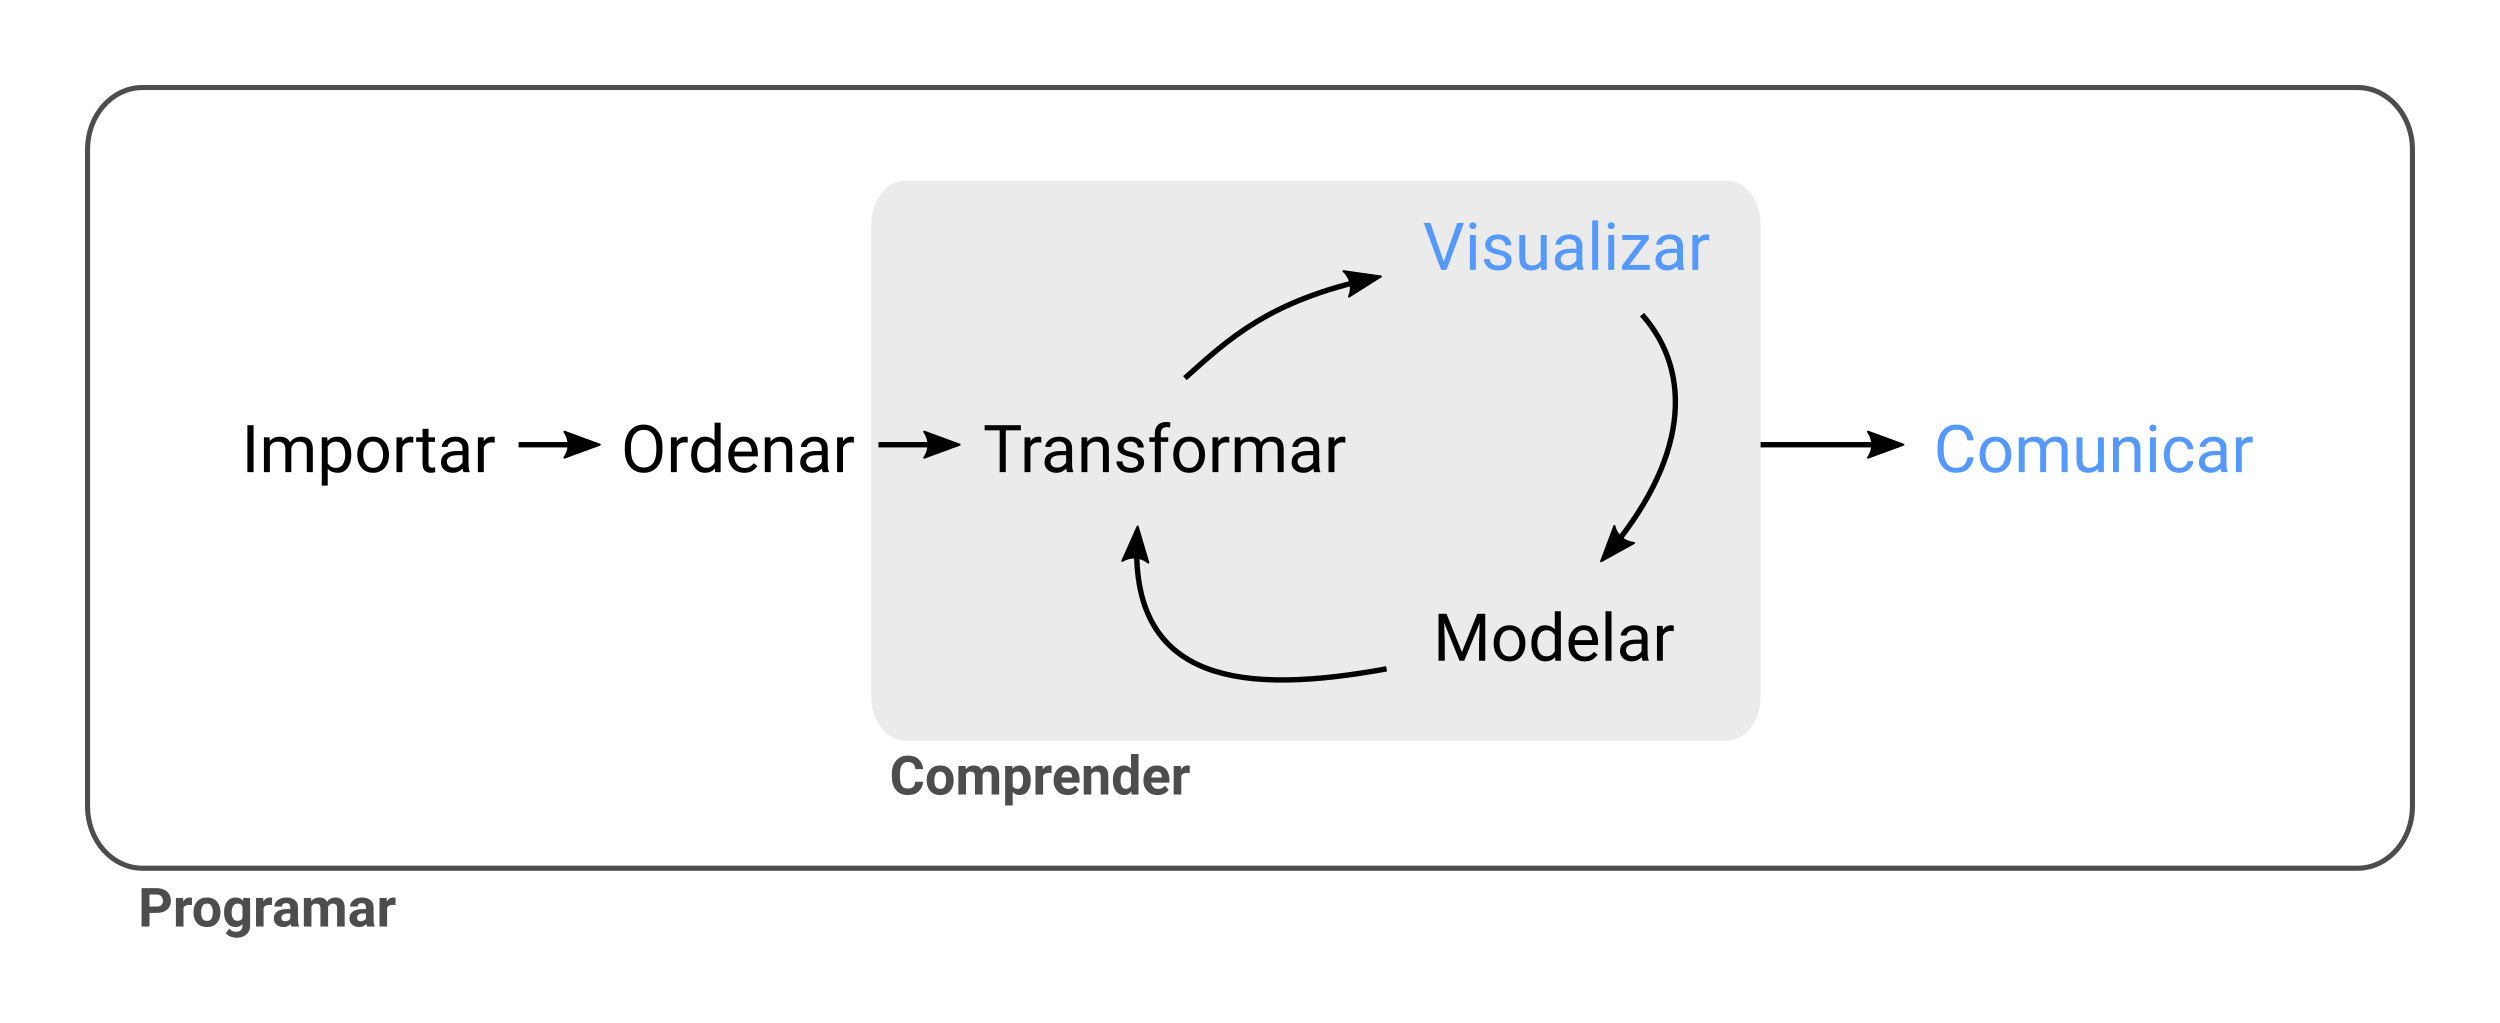
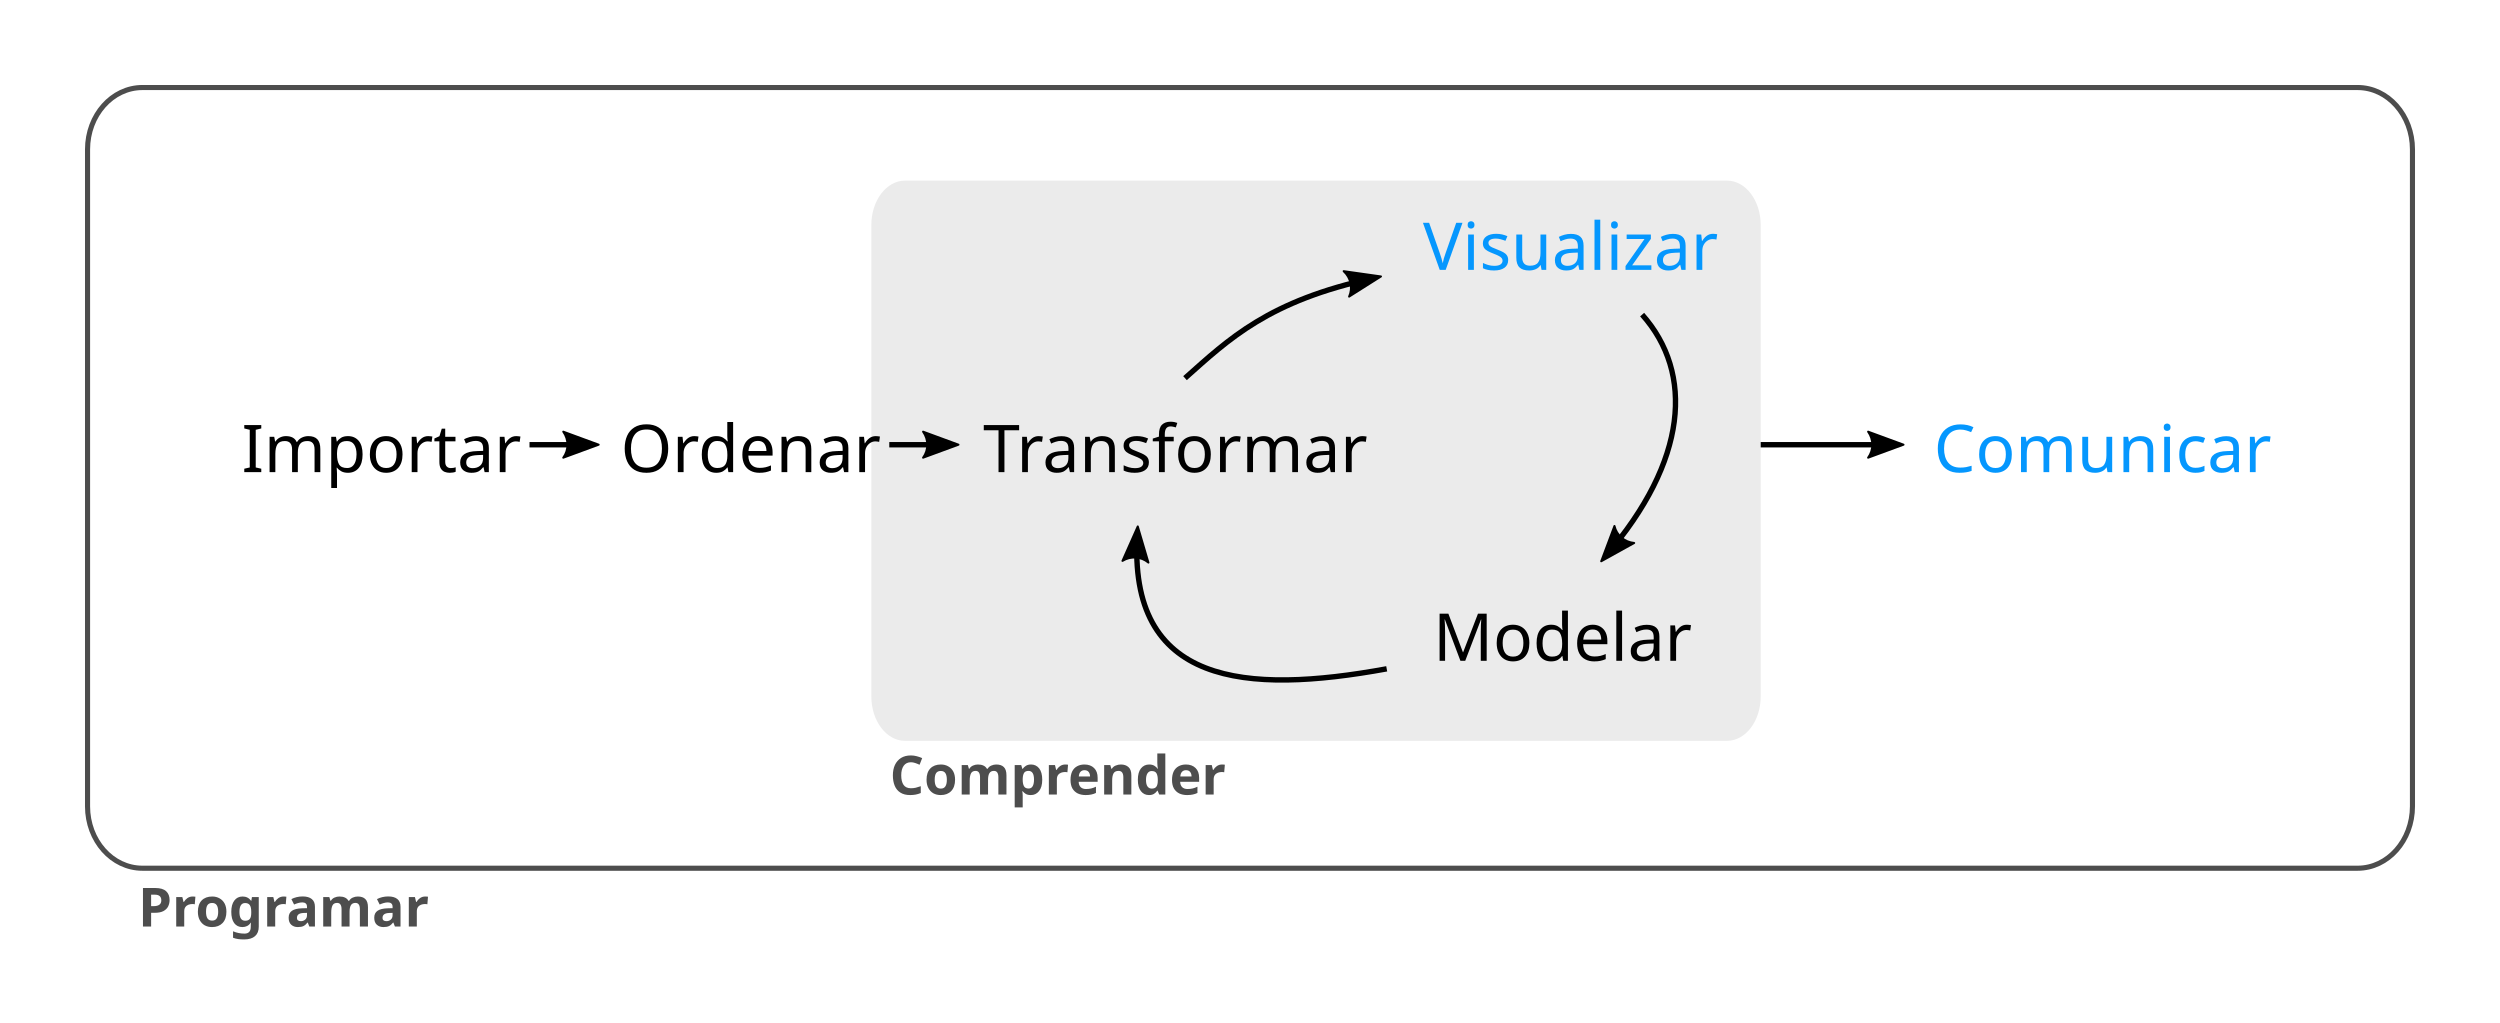
<svg xmlns="http://www.w3.org/2000/svg" version="1.1" id="svg2" width="147.09mm" height="60.173mm" viewBox="0 0 555.929 227.427">
  <defs id="defs6">
-     <marker style="overflow:visible" id="marker926" refX="0" refY="0" orient="auto">
-       <path transform="scale(-0.6)" d="M 8.719,4.034 -2.207,0.016 8.719,-4.002 c -1.745,2.372 -1.735,5.617 -6e-7,8.035 z" style="fill:#000000;fill-opacity:1;fill-rule:evenodd;stroke:#000000;stroke-width:0.625;stroke-linejoin:round;stroke-opacity:1" id="path924" />
-     </marker>
    <marker orient="auto" refY="0" refX="0" id="marker8276" style="overflow:visible">
      <path id="path8274" style="fill:#000000;fill-opacity:1;fill-rule:evenodd;stroke:#000000;stroke-width:0.625;stroke-linejoin:round;stroke-opacity:1" d="M 8.719,4.034 -2.207,0.016 8.719,-4.002 c -1.745,2.372 -1.735,5.617 -6e-7,8.035 z" transform="scale(-0.6)" />
    </marker>
    <marker orient="auto" refY="0" refX="0" id="marker7064" style="overflow:visible">
      <path id="path7062" style="fill:#000000;fill-opacity:1;fill-rule:evenodd;stroke:#000000;stroke-width:0.625;stroke-linejoin:round;stroke-opacity:1" d="M 8.719,4.034 -2.207,0.016 8.719,-4.002 c -1.745,2.372 -1.735,5.617 -6e-7,8.035 z" transform="scale(-0.6)" />
    </marker>
    <marker orient="auto" refY="0" refX="0" id="marker5888" style="overflow:visible">
      <path id="path5886" style="fill:#000000;fill-opacity:1;fill-rule:evenodd;stroke:#000000;stroke-width:0.625;stroke-linejoin:round;stroke-opacity:1" d="M 8.719,4.034 -2.207,0.016 8.719,-4.002 c -1.745,2.372 -1.735,5.617 -6e-7,8.035 z" transform="scale(-0.6)" />
    </marker>
    <marker orient="auto" refY="0" refX="0" id="marker5845" style="overflow:visible">
      <path id="path5843" style="fill:#000000;fill-opacity:1;fill-rule:evenodd;stroke:#000000;stroke-width:0.625;stroke-linejoin:round;stroke-opacity:1" d="M 8.719,4.034 -2.207,0.016 8.719,-4.002 c -1.745,2.372 -1.735,5.617 -6e-7,8.035 z" transform="scale(-0.6)" />
    </marker>
    <marker orient="auto" refY="0" refX="0" id="marker5115" style="overflow:visible">
      <path id="path5113" style="fill:#000000;fill-opacity:1;fill-rule:evenodd;stroke:#000000;stroke-width:0.625;stroke-linejoin:round;stroke-opacity:1" d="M 8.719,4.034 -2.207,0.016 8.719,-4.002 c -1.745,2.372 -1.735,5.617 -6e-7,8.035 z" transform="scale(-0.6)" />
    </marker>
+     <marker style="overflow:visible" id="marker4863" refX="0" refY="0" orient="auto">
+       <path transform="scale(-0.6)" d="M 8.719,4.034 -2.207,0.016 8.719,-4.002 c -1.745,2.372 -1.735,5.617 -6e-7,8.035 z" style="fill:#000000;fill-opacity:1;fill-rule:evenodd;stroke:#000000;stroke-width:0.625;stroke-linejoin:round;stroke-opacity:1" id="path4861" />
+     </marker>
    <marker orient="auto" refY="0" refX="0" id="Arrow2Mend" style="overflow:visible">
      <path id="path4604" style="fill:#000000;fill-opacity:1;fill-rule:evenodd;stroke:#000000;stroke-width:0.625;stroke-linejoin:round;stroke-opacity:1" d="M 8.719,4.034 -2.207,0.016 8.719,-4.002 c -1.745,2.372 -1.735,5.617 -6e-7,8.035 z" transform="scale(-0.6)" />
    </marker>
  </defs>
-   <g id="g71">
+   <g id="g1150">
    <rect ry="13.756" rx="12.201" y="19.465" x="19.465" height="173.605" width="517" id="rect4537" style="fill:none;fill-opacity:1;stroke:#4d4d4d;stroke-width:1.134;stroke-miterlimit:4;stroke-dasharray:none;paint-order:stroke markers fill" />
    <text id="text4571" y="206.033" x="30.712" style="font-style:normal;font-weight:normal;font-size:40px;line-height:1.25;font-family:sans-serif;letter-spacing:0px;word-spacing:0px;fill:#4d4d4d;fill-opacity:1;stroke:none" xml:space="preserve">
-       <tspan style="font-style:normal;font-variant:normal;font-weight:bold;font-stretch:normal;font-size:12px;font-family:Roboto;-inkscape-font-specification:'Roboto Bold';fill:#4d4d4d" y="206.033" x="30.712" id="tspan4569">Programar</tspan>
+       <tspan style="font-style:normal;font-variant:normal;font-weight:bold;font-stretch:normal;font-size:12px;font-family:'Fira Sans';-inkscape-font-specification:'Fira Sans Bold';fill:#4d4d4d" y="206.033" x="30.712" id="tspan4569">Programar</tspan>
    </text>
  </g>
-   <g id="g10460" transform="translate(37.68559,19.46457)">
-     <g id="g66">
-       <path style="fill:none;stroke:#000000;stroke-width:1.2;stroke-linecap:butt;stroke-linejoin:miter;stroke-miterlimit:4;stroke-dasharray:none;stroke-opacity:1;marker-end:url(#marker5115)" d="m 353.673,79.432 h 30.311" id="path5111" />
-       <rect ry="9.871" rx="7.498" y="20.7" x="156.05" height="124.58" width="197.771" id="rect4539" style="fill:#ebebeb;fill-opacity:1;stroke:none;stroke-width:0.594;stroke-miterlimit:4;stroke-dasharray:none;paint-order:stroke markers fill" />
-       <text xml:space="preserve" style="font-style:normal;font-weight:normal;font-size:40px;line-height:1.25;font-family:sans-serif;letter-spacing:0px;word-spacing:0px;fill:#000000;fill-opacity:1;stroke:none" x="16.013" y="85.532" id="text4543">
-         <tspan id="tspan4541" x="16.013" y="85.532" style="font-style:normal;font-variant:normal;font-weight:normal;font-stretch:normal;font-size:14.667px;font-family:Roboto;-inkscape-font-specification:Roboto">Importar</tspan>
-       </text>
-       <text id="text4547" y="85.532" x="100.393" style="font-style:normal;font-weight:normal;font-size:40px;line-height:1.25;font-family:sans-serif;letter-spacing:0px;word-spacing:0px;fill:#000000;fill-opacity:1;stroke:none" xml:space="preserve">
-         <tspan style="font-style:normal;font-variant:normal;font-weight:normal;font-stretch:normal;font-size:14.667px;font-family:Roboto;-inkscape-font-specification:Roboto" y="85.532" x="100.393" id="tspan4545">Ordenar</tspan>
-       </text>
-       <text xml:space="preserve" style="font-style:normal;font-weight:normal;font-size:40px;line-height:1.25;font-family:sans-serif;letter-spacing:0px;word-spacing:0px;fill:#000000;fill-opacity:1;stroke:none" x="180.912" y="85.532" id="text4551">
-         <tspan id="tspan4549" x="180.912" y="85.532" style="font-style:normal;font-variant:normal;font-weight:normal;font-stretch:normal;font-size:14.667px;font-family:Roboto;-inkscape-font-specification:Roboto">Transformar</tspan>
-       </text>
-       <text id="text4555" y="40.543" x="278.707" style="font-style:normal;font-weight:normal;font-size:40px;line-height:1.25;font-family:sans-serif;letter-spacing:0px;word-spacing:0px;fill:#000000;fill-opacity:1;stroke:none" xml:space="preserve">
-         <tspan style="font-style:normal;font-variant:normal;font-weight:normal;font-stretch:normal;font-size:14.667px;font-family:Roboto;-inkscape-font-specification:Roboto;fill:#5599ff" y="40.543" x="278.707" id="tspan4553">Visualizar</tspan>
-       </text>
-       <text xml:space="preserve" style="font-style:normal;font-weight:normal;font-size:40px;line-height:1.25;font-family:sans-serif;letter-spacing:0px;word-spacing:0px;fill:#000000;fill-opacity:1;stroke:none" x="280.995" y="127.472" id="text4559">
-         <tspan id="tspan4557" x="280.995" y="127.472" style="font-style:normal;font-variant:normal;font-weight:normal;font-stretch:normal;font-size:14.667px;font-family:Roboto;-inkscape-font-specification:Roboto">Modelar</tspan>
-       </text>
-       <text id="text4563" y="85.532" x="392.314" style="font-style:normal;font-weight:normal;font-size:40px;line-height:1.25;font-family:sans-serif;letter-spacing:0px;word-spacing:0px;fill:#000000;fill-opacity:1;stroke:none" xml:space="preserve">
-         <tspan style="font-style:normal;font-variant:normal;font-weight:normal;font-stretch:normal;font-size:14.667px;font-family:Roboto;-inkscape-font-specification:Roboto;fill:#5599ff" y="85.532" x="392.314" id="tspan4561">Comunicar</tspan>
-       </text>
-       <text id="text4567" y="157.211" x="160.133" style="font-style:normal;font-weight:normal;font-size:40px;line-height:1.25;font-family:sans-serif;letter-spacing:0px;word-spacing:0px;fill:#4d4d4d;fill-opacity:1;stroke:none" xml:space="preserve">
-         <tspan style="font-style:normal;font-variant:normal;font-weight:bold;font-stretch:normal;font-size:12px;font-family:Roboto;-inkscape-font-specification:'Roboto Bold';fill:#4d4d4d" y="157.211" x="160.133" id="tspan4565">Comprender</tspan>
-       </text>
-       <path style="fill:none;stroke:#000000;stroke-width:1.2;stroke-linecap:butt;stroke-linejoin:miter;stroke-miterlimit:4;stroke-dasharray:none;stroke-opacity:1;marker-end:url(#Arrow2Mend)" d="M 77.629,79.432 H 94.09" id="path4575" />
-       <path style="fill:none;stroke:#000000;stroke-width:1.2;stroke-linecap:butt;stroke-linejoin:miter;stroke-miterlimit:4;stroke-dasharray:none;stroke-opacity:1;marker-end:url(#marker5888)" d="m 225.798,64.625 c 9.751,-8.661 18.494,-17.212 42.027,-22.267" id="path5884" />
-       <path style="fill:none;stroke:#000000;stroke-width:1.2;stroke-linecap:butt;stroke-linejoin:miter;stroke-miterlimit:4;stroke-dasharray:none;stroke-opacity:1;marker-end:url(#marker7064)" d="m 270.654,129.264 c -31.299,5.723 -57.674,3.741 -55.451,-30.077" id="path7060" />
-       <path style="fill:none;stroke:#000000;stroke-width:1.2;stroke-linecap:butt;stroke-linejoin:miter;stroke-miterlimit:4;stroke-dasharray:none;stroke-opacity:1;marker-end:url(#marker8276)" d="m 327.452,50.499 c 11.592,13.041 10.135,32.526 -8.07,53.638" id="path8272" />
-       <path id="path922" d="m 157.654,79.432 h 16.461" style="fill:none;stroke:#000000;stroke-width:1.2;stroke-linecap:butt;stroke-linejoin:miter;stroke-miterlimit:4;stroke-dasharray:none;stroke-opacity:1;marker-end:url(#marker926)" />
-     </g>
+   <g id="g1145" transform="translate(9.68092)">
+     <path id="path5111" d="m 381.703,98.897 h 30.311" style="fill:none;stroke:#000000;stroke-width:1.2;stroke-linecap:butt;stroke-linejoin:miter;stroke-miterlimit:4;stroke-dasharray:none;stroke-opacity:1;marker-end:url(#marker5115)" />
+     <rect style="fill:#ebebeb;fill-opacity:1;stroke:none;stroke-width:0.594;stroke-miterlimit:4;stroke-dasharray:none;paint-order:stroke markers fill" id="rect4539" width="197.771" height="124.58" x="184.08" y="40.164" rx="7.498" ry="9.871" />
+     <text id="text4543" y="104.997" x="44.044" style="font-style:normal;font-weight:normal;font-size:40px;line-height:1.25;font-family:sans-serif;letter-spacing:0px;word-spacing:0px;fill:#000000;fill-opacity:1;stroke:none" xml:space="preserve">
+       <tspan style="font-style:normal;font-variant:normal;font-weight:normal;font-stretch:normal;font-size:14.667px;font-family:'Fira Sans';-inkscape-font-specification:'Fira Sans'" y="104.997" x="44.044" id="tspan4541">Importar</tspan>
+     </text>
+     <text xml:space="preserve" style="font-style:normal;font-weight:normal;font-size:40px;line-height:1.25;font-family:sans-serif;letter-spacing:0px;word-spacing:0px;fill:#000000;fill-opacity:1;stroke:none" x="128.343" y="104.997" id="text4547">
+       <tspan id="tspan4545" x="128.343" y="104.997" style="font-style:normal;font-variant:normal;font-weight:normal;font-stretch:normal;font-size:14.667px;font-family:'Fira Sans';-inkscape-font-specification:'Fira Sans'">Ordenar</tspan>
+     </text>
+     <text id="text4551" y="104.997" x="208.942" style="font-style:normal;font-weight:normal;font-size:40px;line-height:1.25;font-family:sans-serif;letter-spacing:0px;word-spacing:0px;fill:#000000;fill-opacity:1;stroke:none" xml:space="preserve">
+       <tspan style="font-style:normal;font-variant:normal;font-weight:normal;font-stretch:normal;font-size:14.667px;font-family:'Fira Sans';-inkscape-font-specification:'Fira Sans'" y="104.997" x="208.942" id="tspan4549">Transformar</tspan>
+     </text>
+     <text xml:space="preserve" style="font-style:normal;font-weight:normal;font-size:40px;line-height:1.25;font-family:sans-serif;letter-spacing:0px;word-spacing:0px;fill:#000000;fill-opacity:1;stroke:none" x="306.737" y="60.007" id="text4555">
+       <tspan id="tspan4553" x="306.737" y="60.007" style="font-style:normal;font-variant:normal;font-weight:normal;font-stretch:normal;font-size:14.667px;font-family:'Fira Sans';-inkscape-font-specification:'Fira Sans';fill:#0597fe">Visualizar</tspan>
+     </text>
+     <text id="text4559" y="146.937" x="309.025" style="font-style:normal;font-weight:normal;font-size:40px;line-height:1.25;font-family:sans-serif;letter-spacing:0px;word-spacing:0px;fill:#000000;fill-opacity:1;stroke:none" xml:space="preserve">
+       <tspan style="font-style:normal;font-variant:normal;font-weight:normal;font-stretch:normal;font-size:14.667px;font-family:'Fira Sans';-inkscape-font-specification:'Fira Sans'" y="146.937" x="309.025" id="tspan4557">Modelar</tspan>
+     </text>
+     <text xml:space="preserve" style="font-style:normal;font-weight:normal;font-size:40px;line-height:1.25;font-family:sans-serif;letter-spacing:0px;word-spacing:0px;fill:#000000;fill-opacity:1;stroke:none" x="420.344" y="104.997" id="text4563">
+       <tspan id="tspan4561" x="420.344" y="104.997" style="font-style:normal;font-variant:normal;font-weight:normal;font-stretch:normal;font-size:14.667px;font-family:'Fira Sans';-inkscape-font-specification:'Fira Sans';fill:#0597fe">Comunicar</tspan>
+     </text>
+     <text xml:space="preserve" style="font-style:normal;font-weight:normal;font-size:40px;line-height:1.25;font-family:sans-serif;letter-spacing:0px;word-spacing:0px;fill:#4d4d4d;fill-opacity:1;stroke:none" x="188.163" y="176.675" id="text4567">
+       <tspan id="tspan4565" x="188.163" y="176.675" style="font-style:normal;font-variant:normal;font-weight:bold;font-stretch:normal;font-size:12px;font-family:'Fira Sans';-inkscape-font-specification:'Fira Sans Bold';fill:#4d4d4d">Comprender</tspan>
+     </text>
+     <path id="path4575" d="m 108.066,98.897 h 13.784" style="fill:none;stroke:#000000;stroke-width:1.2;stroke-linecap:butt;stroke-linejoin:miter;stroke-miterlimit:4;stroke-dasharray:none;stroke-opacity:1;marker-end:url(#Arrow2Mend)" />
+     <path style="fill:none;stroke:#000000;stroke-width:1.2;stroke-linecap:butt;stroke-linejoin:miter;stroke-miterlimit:4;stroke-dasharray:none;stroke-opacity:1;marker-end:url(#marker4863)" d="m 188.069,98.897 h 13.794" id="path4859" />
+     <path id="path5884" d="m 253.828,84.09 c 9.751,-8.661 18.494,-17.212 42.027,-22.267" style="fill:none;stroke:#000000;stroke-width:1.2;stroke-linecap:butt;stroke-linejoin:miter;stroke-miterlimit:4;stroke-dasharray:none;stroke-opacity:1;marker-end:url(#marker5888)" />
+     <path id="path7060" d="m 298.684,148.729 c -31.299,5.723 -57.674,3.741 -55.451,-30.077" style="fill:none;stroke:#000000;stroke-width:1.2;stroke-linecap:butt;stroke-linejoin:miter;stroke-miterlimit:4;stroke-dasharray:none;stroke-opacity:1;marker-end:url(#marker7064)" />
+     <path id="path8272" d="m 355.483,69.963 c 11.592,13.041 10.135,32.526 -8.07,53.638" style="fill:none;stroke:#000000;stroke-width:1.2;stroke-linecap:butt;stroke-linejoin:miter;stroke-miterlimit:4;stroke-dasharray:none;stroke-opacity:1;marker-end:url(#marker8276)" />
  </g>
</svg>
